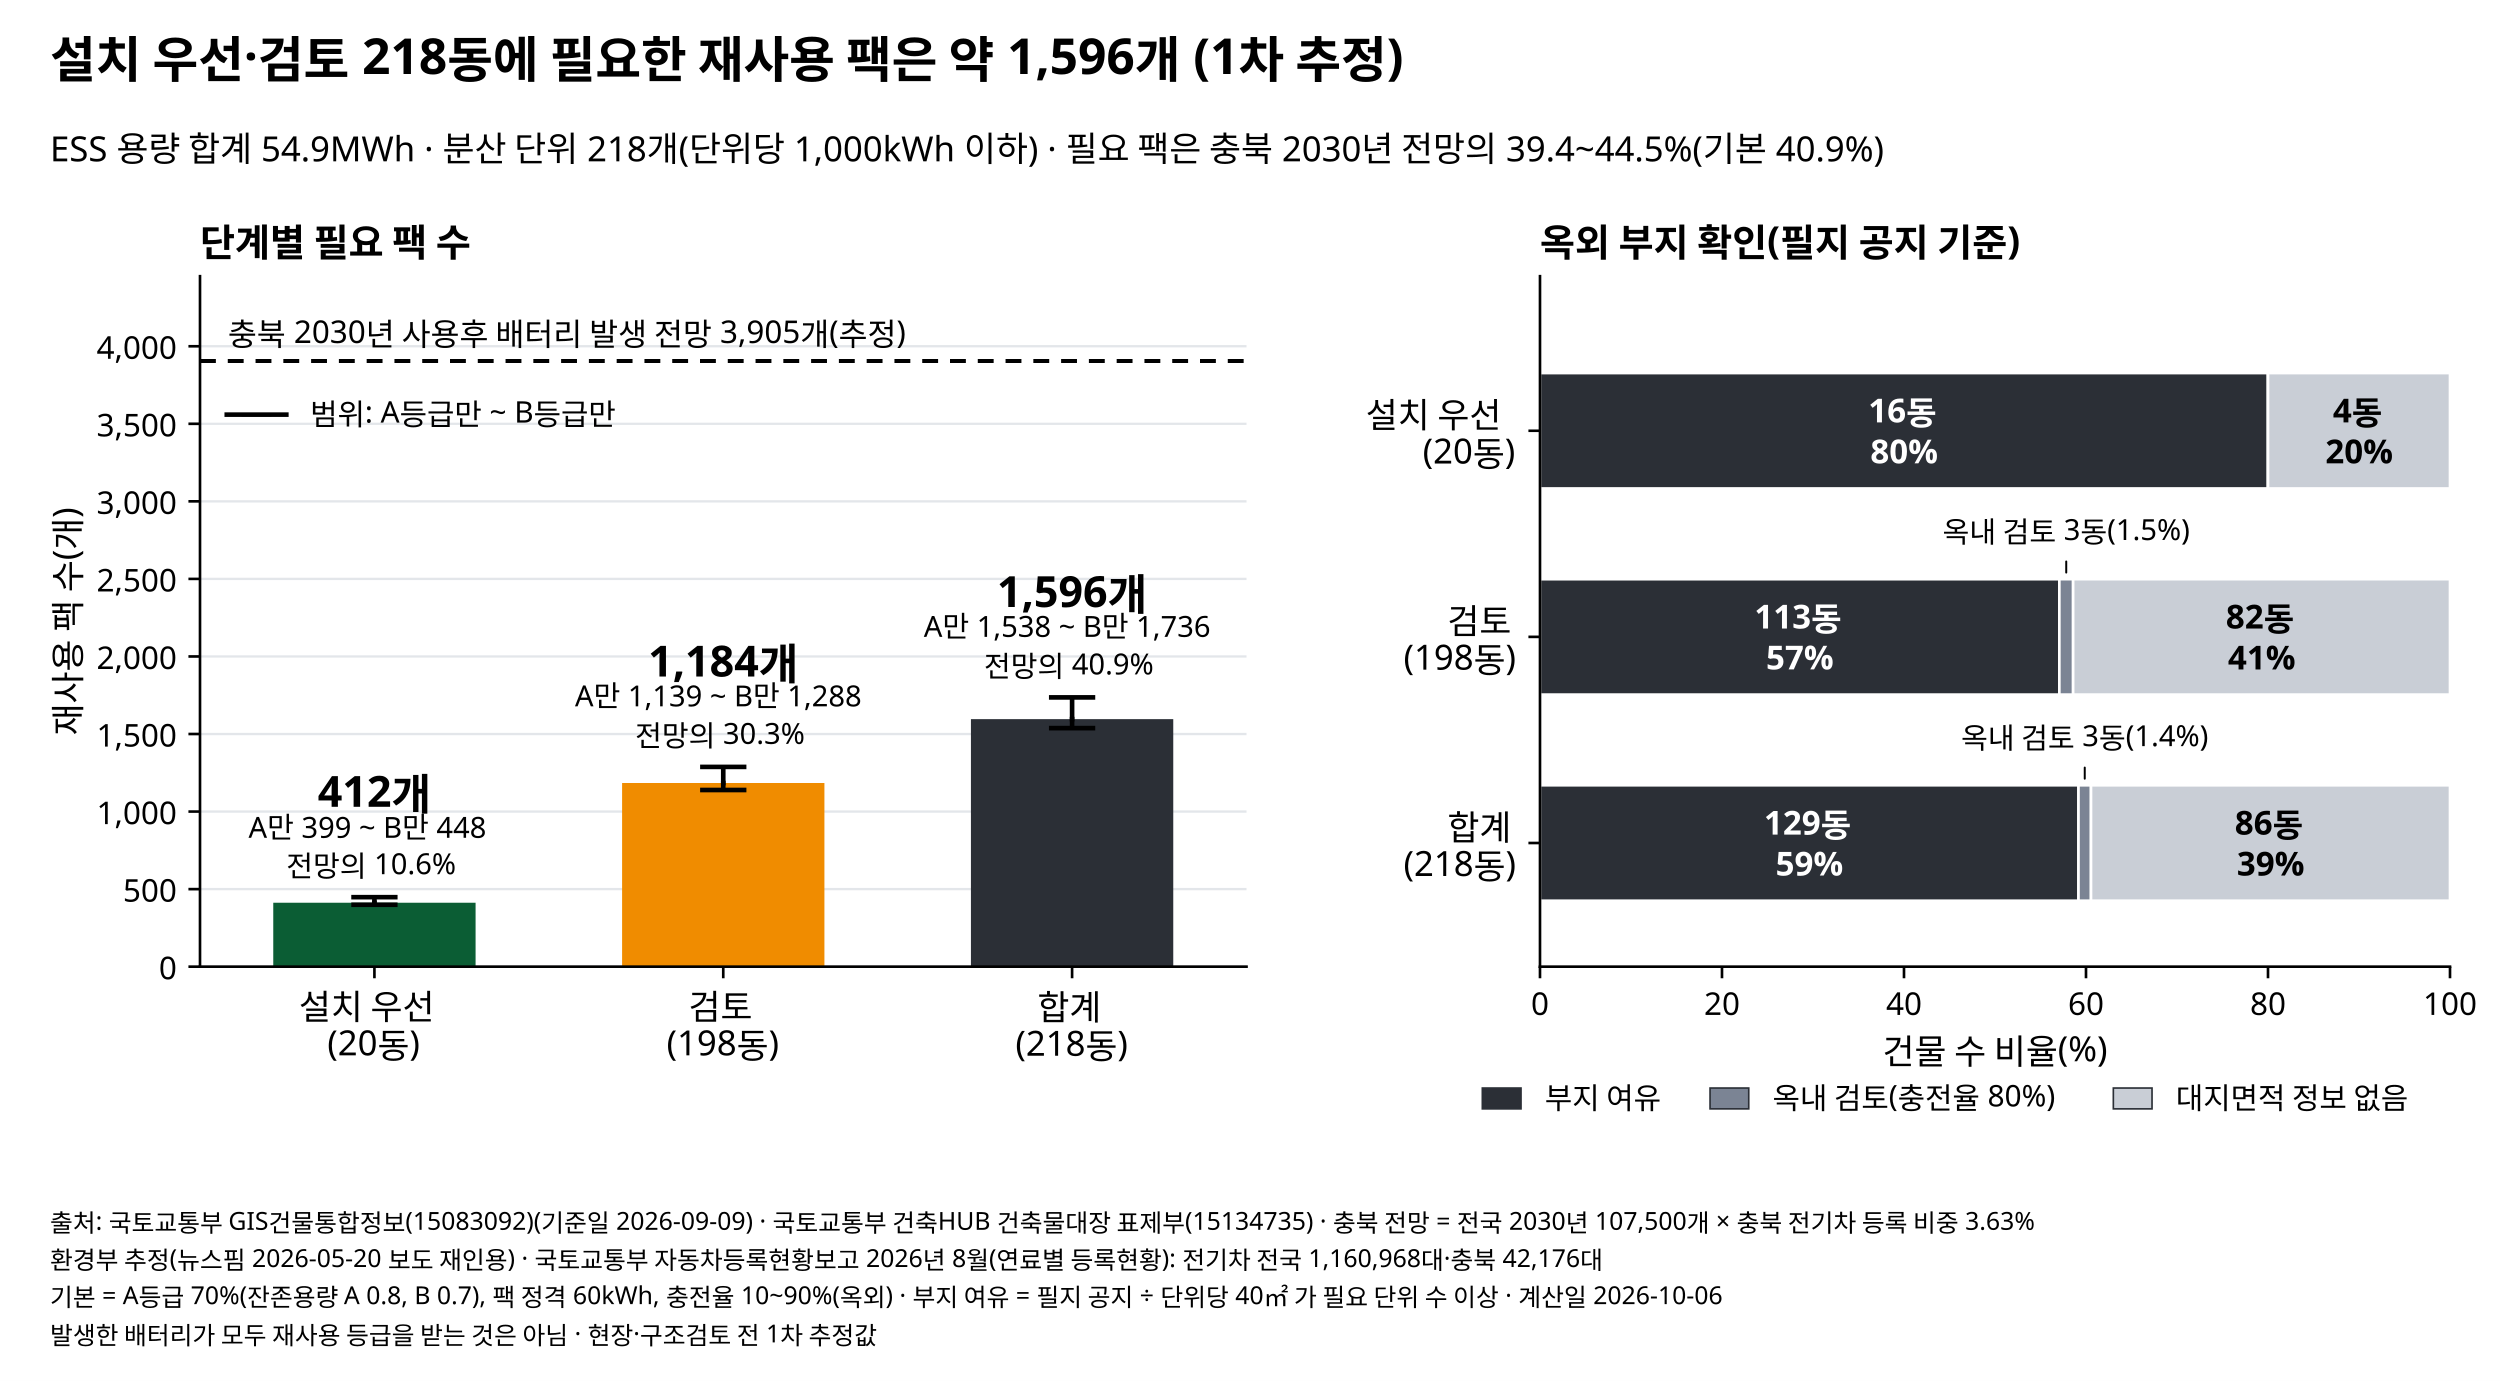
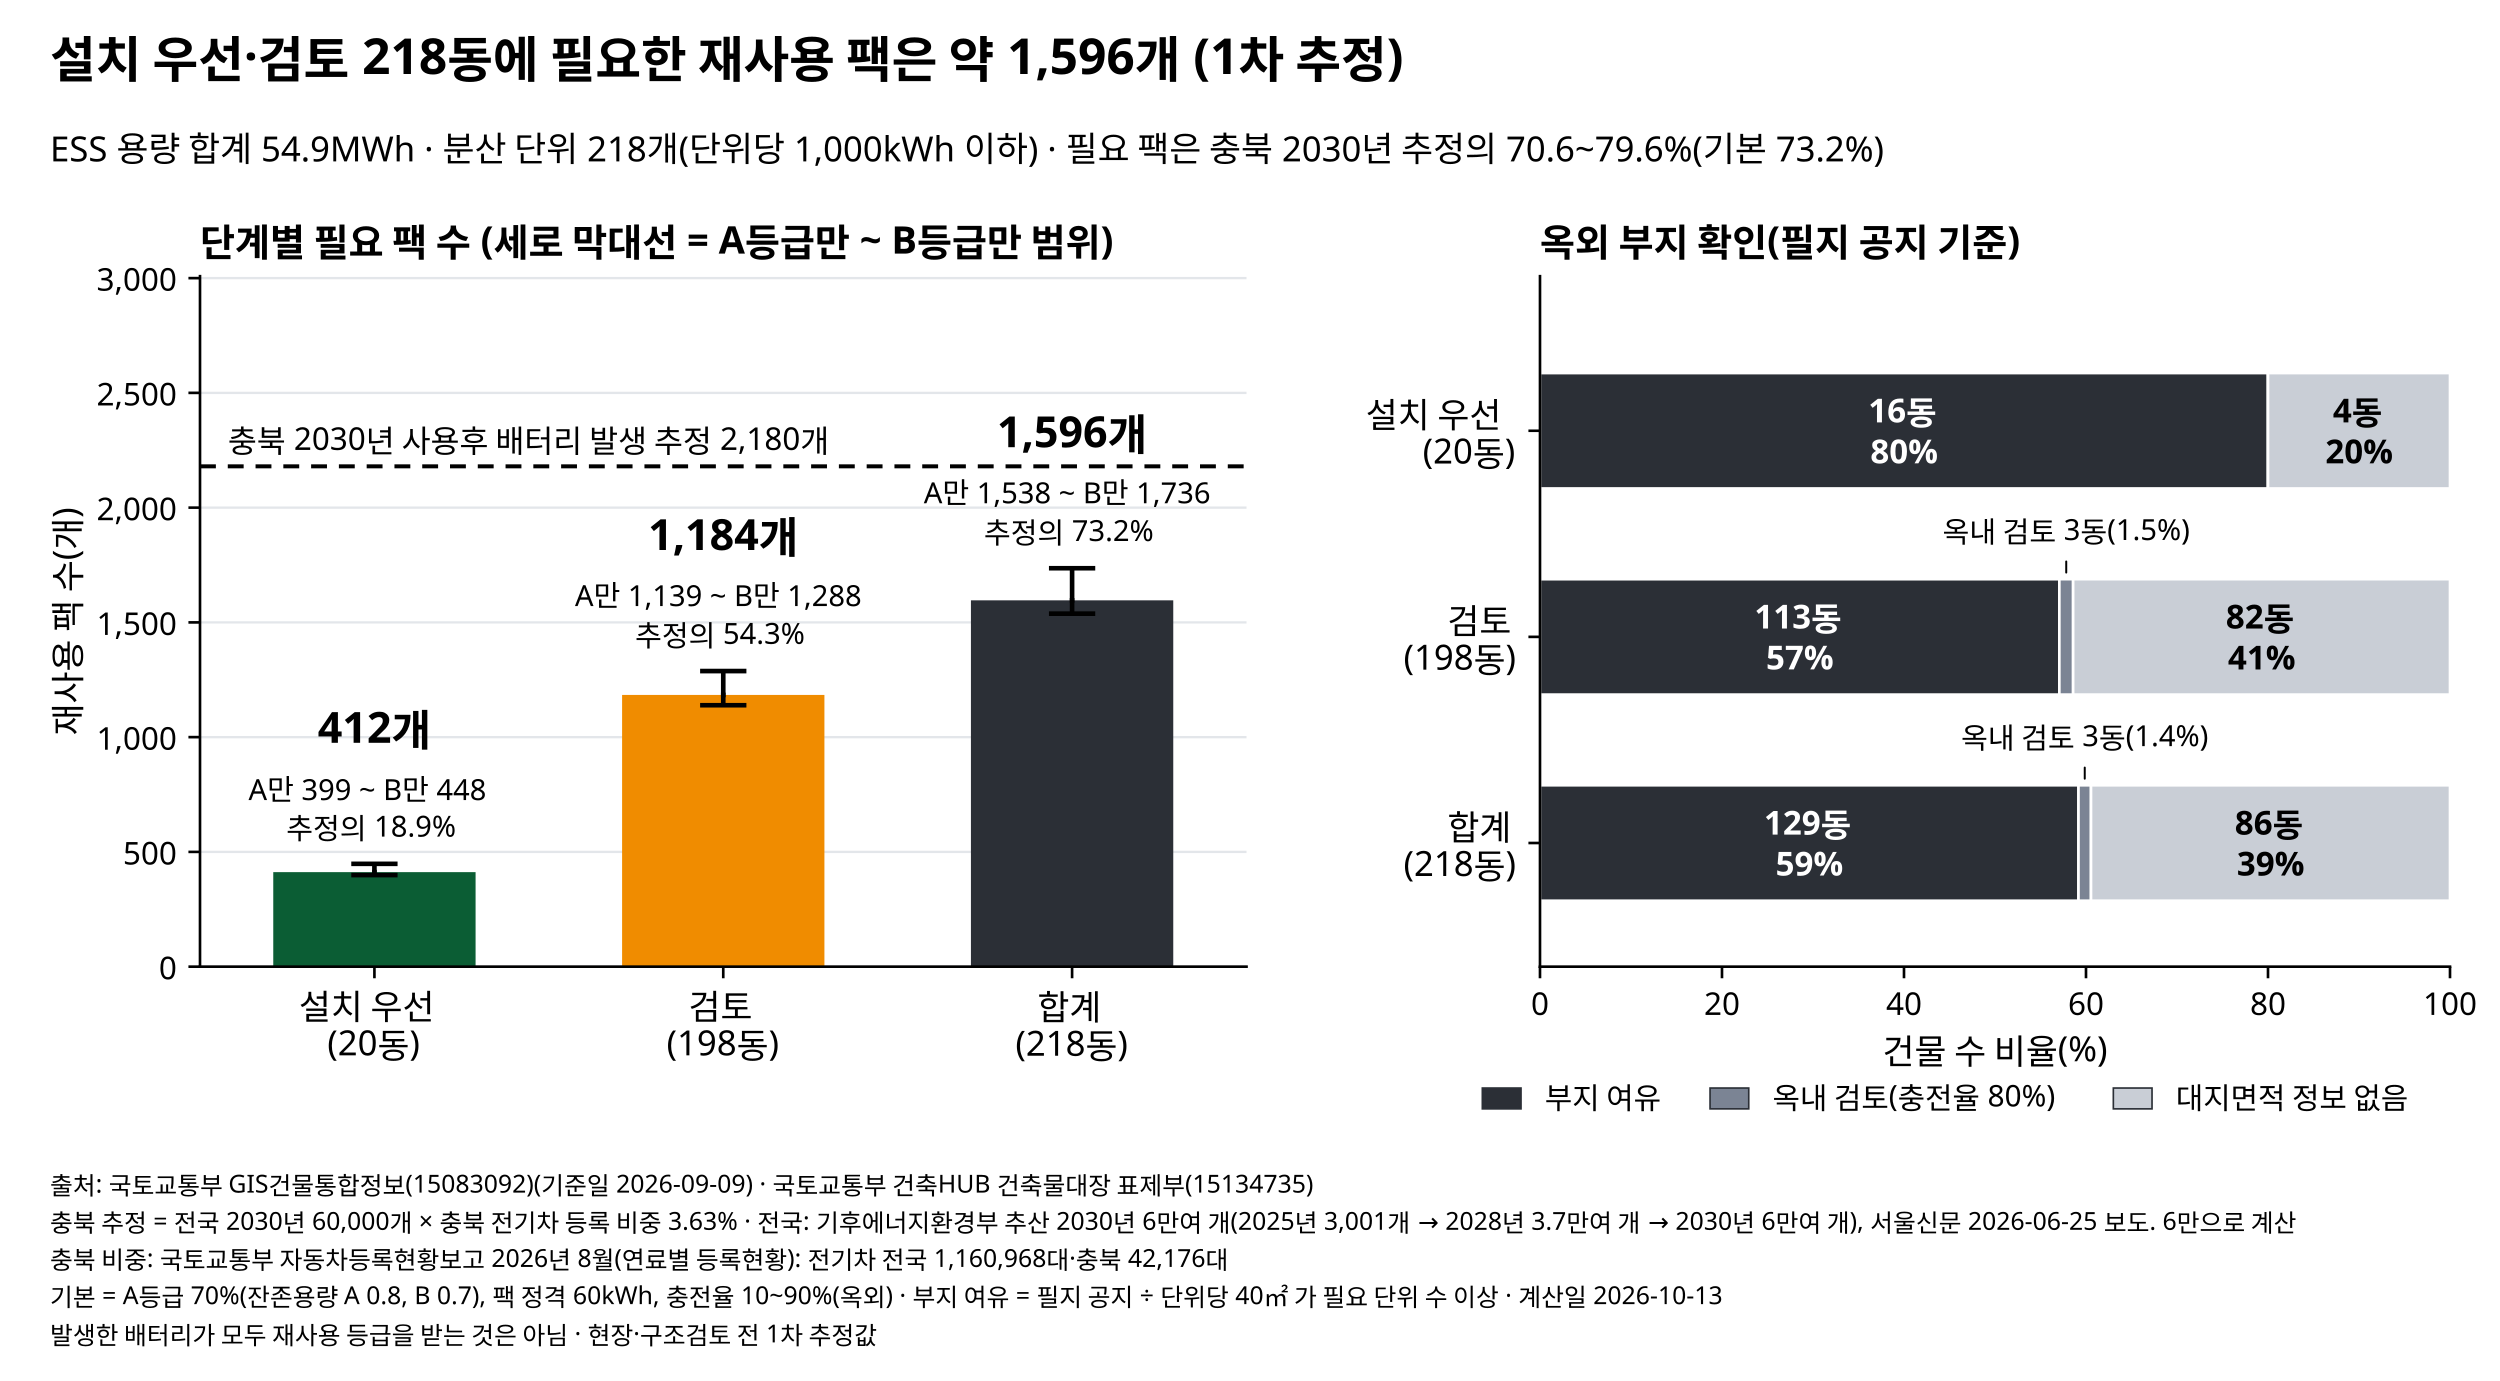
<svg xmlns="http://www.w3.org/2000/svg" xmlns:xlink="http://www.w3.org/1999/xlink" width="756pt" height="417.6pt" viewBox="0 0 756 417.6" version="1.1">
  <defs>
    <style type="text/css">*{stroke-linejoin: round; stroke-linecap: butt}</style>
  </defs>
  <g id="figure_1">
    <g id="patch_1">
      <path d="M 0 417.6  L 756 417.6  L 756 0  L 0 0  z " style="fill: #ffffff" />
    </g>
    <g id="axes_1">
      <g id="patch_2">
        <path d="M 60.48 292.32  L 376.945 292.32  L 376.945 83.52  L 60.48 83.52  z " style="fill: #ffffff" />
      </g>
      <g id="matplotlib.axis_1">
        <g id="xtick_1">
          <g id="line2d_1">
            <defs>
-               <path id="m85910263b0" d="M 0 0  L 0 3.5  " style="stroke: #000000; stroke-width: 0.8" />
+               <path id="m6f0bace035" d="M 0 0  L 0 3.5  " style="stroke: #000000; stroke-width: 0.8" />
            </defs>
            <g>
-               <use xlink:href="#m85910263b0" x="113.224" y="292.32" style="stroke: #000000; stroke-width: 0.8" />
+               <use xlink:href="#m6f0bace035" x="113.224" y="292.32" style="stroke: #000000; stroke-width: 0.8" />
            </g>
          </g>
          <g id="text_1">
            <text style="font-size: 10.5px; font-family: 'Malgun Gothic'" transform="translate(90.37848 308.2877)">설치 우선</text>
            <text style="font-size: 10.5px; font-family: 'Malgun Gothic'" transform="translate(98.99176 319.126)">(20동)</text>
          </g>
        </g>
        <g id="xtick_2">
          <g id="line2d_2">
            <g>
-               <use xlink:href="#m85910263b0" x="218.713" y="292.32" style="stroke: #000000; stroke-width: 0.8" />
+               <use xlink:href="#m6f0bace035" x="218.713" y="292.32" style="stroke: #000000; stroke-width: 0.8" />
            </g>
          </g>
          <g id="text_2">
            <text style="font-size: 10.5px; font-family: 'Malgun Gothic'" transform="translate(208.2126 308.2877)">검토</text>
            <text style="font-size: 10.5px; font-family: 'Malgun Gothic'" transform="translate(201.5885 319.126)">(198동)</text>
          </g>
        </g>
        <g id="xtick_3">
          <g id="line2d_3">
            <g>
-               <use xlink:href="#m85910263b0" x="324.201" y="292.32" style="stroke: #000000; stroke-width: 0.8" />
+               <use xlink:href="#m6f0bace035" x="324.201" y="292.32" style="stroke: #000000; stroke-width: 0.8" />
            </g>
          </g>
          <g id="text_3">
            <text style="font-size: 10.5px; font-family: 'Malgun Gothic'" transform="translate(313.7009 308.4255)">합계</text>
            <text style="font-size: 10.5px; font-family: 'Malgun Gothic'" transform="translate(307.0769 319.2638)">(218동)</text>
          </g>
        </g>
      </g>
      <g id="matplotlib.axis_2">
        <g id="ytick_1">
          <g id="line2d_4">
-             <path d="M 60.48 292.32  L 376.945 292.32  " clip-path="url(#p44868f3480)" style="fill: none; stroke: #e3e6ea; stroke-width: 0.7; stroke-linecap: square" />
+             <path d="M 60.48 292.32  L 376.945 292.32  " clip-path="url(#pf9793c9de0)" style="fill: none; stroke: #e3e6ea; stroke-width: 0.7; stroke-linecap: square" />
          </g>
          <g id="line2d_5">
            <defs>
-               <path id="m1b539ef316" d="M 0 0  L -3.5 0  " style="stroke: #000000; stroke-width: 0.8" />
+               <path id="m8418d9b798" d="M 0 0  L -3.5 0  " style="stroke: #000000; stroke-width: 0.8" />
            </defs>
            <g>
-               <use xlink:href="#m1b539ef316" x="60.48" y="292.32" style="stroke: #000000; stroke-width: 0.8" />
+               <use xlink:href="#m8418d9b798" x="60.48" y="292.32" style="stroke: #000000; stroke-width: 0.8" />
            </g>
          </g>
          <g id="text_4">
            <text style="font-size: 9.5px; font-family: 'Malgun Gothic'; text-anchor: end" x="53.48" y="296.119" transform="rotate(-0 53.48 296.1191)">0</text>
          </g>
        </g>
        <g id="ytick_2">
          <g id="line2d_6">
-             <path d="M 60.48 268.868  L 376.945 268.868  " clip-path="url(#p44868f3480)" style="fill: none; stroke: #e3e6ea; stroke-width: 0.7; stroke-linecap: square" />
+             <path d="M 60.48 257.617  L 376.945 257.617  " clip-path="url(#pf9793c9de0)" style="fill: none; stroke: #e3e6ea; stroke-width: 0.7; stroke-linecap: square" />
          </g>
          <g id="line2d_7">
            <g>
-               <use xlink:href="#m1b539ef316" x="60.48" y="268.868" style="stroke: #000000; stroke-width: 0.8" />
+               <use xlink:href="#m8418d9b798" x="60.48" y="257.617" style="stroke: #000000; stroke-width: 0.8" />
            </g>
          </g>
          <g id="text_5">
-             <text style="font-size: 9.5px; font-family: 'Malgun Gothic'; text-anchor: end" x="53.48" y="272.667" transform="rotate(-0 53.48 272.6674)">500</text>
+             <text style="font-size: 9.5px; font-family: 'Malgun Gothic'; text-anchor: end" x="53.48" y="261.416" transform="rotate(-0 53.48 261.4162)">500</text>
          </g>
        </g>
        <g id="ytick_3">
          <g id="line2d_8">
-             <path d="M 60.48 245.417  L 376.945 245.417  " clip-path="url(#p44868f3480)" style="fill: none; stroke: #e3e6ea; stroke-width: 0.7; stroke-linecap: square" />
+             <path d="M 60.48 222.914  L 376.945 222.914  " clip-path="url(#pf9793c9de0)" style="fill: none; stroke: #e3e6ea; stroke-width: 0.7; stroke-linecap: square" />
          </g>
          <g id="line2d_9">
            <g>
-               <use xlink:href="#m1b539ef316" x="60.48" y="245.417" style="stroke: #000000; stroke-width: 0.8" />
+               <use xlink:href="#m8418d9b798" x="60.48" y="222.914" style="stroke: #000000; stroke-width: 0.8" />
            </g>
          </g>
          <g id="text_6">
-             <text style="font-size: 9.5px; font-family: 'Malgun Gothic'; text-anchor: end" x="53.48" y="249.216" transform="rotate(-0 53.48 249.2156)">1,000</text>
+             <text style="font-size: 9.5px; font-family: 'Malgun Gothic'; text-anchor: end" x="53.48" y="226.713" transform="rotate(-0 53.48 226.7134)">1,000</text>
          </g>
        </g>
        <g id="ytick_4">
          <g id="line2d_10">
-             <path d="M 60.48 221.965  L 376.945 221.965  " clip-path="url(#p44868f3480)" style="fill: none; stroke: #e3e6ea; stroke-width: 0.7; stroke-linecap: square" />
+             <path d="M 60.48 188.212  L 376.945 188.212  " clip-path="url(#pf9793c9de0)" style="fill: none; stroke: #e3e6ea; stroke-width: 0.7; stroke-linecap: square" />
          </g>
          <g id="line2d_11">
            <g>
-               <use xlink:href="#m1b539ef316" x="60.48" y="221.965" style="stroke: #000000; stroke-width: 0.8" />
+               <use xlink:href="#m8418d9b798" x="60.48" y="188.212" style="stroke: #000000; stroke-width: 0.8" />
            </g>
          </g>
          <g id="text_7">
-             <text style="font-size: 9.5px; font-family: 'Malgun Gothic'; text-anchor: end" x="53.48" y="225.764" transform="rotate(-0 53.48 225.7639)">1,500</text>
+             <text style="font-size: 9.5px; font-family: 'Malgun Gothic'; text-anchor: end" x="53.48" y="192.011" transform="rotate(-0 53.48 192.0106)">1,500</text>
          </g>
        </g>
        <g id="ytick_5">
          <g id="line2d_12">
-             <path d="M 60.48 198.513  L 376.945 198.513  " clip-path="url(#p44868f3480)" style="fill: none; stroke: #e3e6ea; stroke-width: 0.7; stroke-linecap: square" />
+             <path d="M 60.48 153.509  L 376.945 153.509  " clip-path="url(#pf9793c9de0)" style="fill: none; stroke: #e3e6ea; stroke-width: 0.7; stroke-linecap: square" />
          </g>
          <g id="line2d_13">
            <g>
-               <use xlink:href="#m1b539ef316" x="60.48" y="198.513" style="stroke: #000000; stroke-width: 0.8" />
+               <use xlink:href="#m8418d9b798" x="60.48" y="153.509" style="stroke: #000000; stroke-width: 0.8" />
            </g>
          </g>
          <g id="text_8">
-             <text style="font-size: 9.5px; font-family: 'Malgun Gothic'; text-anchor: end" x="53.48" y="202.312" transform="rotate(-0 53.48 202.3122)">2,000</text>
+             <text style="font-size: 9.5px; font-family: 'Malgun Gothic'; text-anchor: end" x="53.48" y="157.308" transform="rotate(-0 53.48 157.3077)">2,000</text>
          </g>
        </g>
        <g id="ytick_6">
          <g id="line2d_14">
-             <path d="M 60.48 175.061  L 376.945 175.061  " clip-path="url(#p44868f3480)" style="fill: none; stroke: #e3e6ea; stroke-width: 0.7; stroke-linecap: square" />
+             <path d="M 60.48 118.806  L 376.945 118.806  " clip-path="url(#pf9793c9de0)" style="fill: none; stroke: #e3e6ea; stroke-width: 0.7; stroke-linecap: square" />
          </g>
          <g id="line2d_15">
            <g>
-               <use xlink:href="#m1b539ef316" x="60.48" y="175.061" style="stroke: #000000; stroke-width: 0.8" />
+               <use xlink:href="#m8418d9b798" x="60.48" y="118.806" style="stroke: #000000; stroke-width: 0.8" />
            </g>
          </g>
          <g id="text_9">
-             <text style="font-size: 9.5px; font-family: 'Malgun Gothic'; text-anchor: end" x="53.48" y="178.86" transform="rotate(-0 53.48 178.8605)">2,500</text>
+             <text style="font-size: 9.5px; font-family: 'Malgun Gothic'; text-anchor: end" x="53.48" y="122.605" transform="rotate(-0 53.48 122.6049)">2,500</text>
          </g>
        </g>
        <g id="ytick_7">
          <g id="line2d_16">
-             <path d="M 60.48 151.61  L 376.945 151.61  " clip-path="url(#p44868f3480)" style="fill: none; stroke: #e3e6ea; stroke-width: 0.7; stroke-linecap: square" />
+             <path d="M 60.48 84.103  L 376.945 84.103  " clip-path="url(#pf9793c9de0)" style="fill: none; stroke: #e3e6ea; stroke-width: 0.7; stroke-linecap: square" />
          </g>
          <g id="line2d_17">
            <g>
-               <use xlink:href="#m1b539ef316" x="60.48" y="151.61" style="stroke: #000000; stroke-width: 0.8" />
+               <use xlink:href="#m8418d9b798" x="60.48" y="84.103" style="stroke: #000000; stroke-width: 0.8" />
            </g>
          </g>
          <g id="text_10">
-             <text style="font-size: 9.5px; font-family: 'Malgun Gothic'; text-anchor: end" x="53.48" y="155.409" transform="rotate(-0 53.48 155.4088)">3,000</text>
-           </g>
-         </g>
-         <g id="ytick_8">
-           <g id="line2d_18">
-             <path d="M 60.48 128.158  L 376.945 128.158  " clip-path="url(#p44868f3480)" style="fill: none; stroke: #e3e6ea; stroke-width: 0.7; stroke-linecap: square" />
-           </g>
-           <g id="line2d_19">
-             <g>
-               <use xlink:href="#m1b539ef316" x="60.48" y="128.158" style="stroke: #000000; stroke-width: 0.8" />
-             </g>
-           </g>
-           <g id="text_11">
-             <text style="font-size: 9.5px; font-family: 'Malgun Gothic'; text-anchor: end" x="53.48" y="131.957" transform="rotate(-0 53.48 131.9571)">3,500</text>
-           </g>
-         </g>
-         <g id="ytick_9">
-           <g id="line2d_20">
-             <path d="M 60.48 104.706  L 376.945 104.706  " clip-path="url(#p44868f3480)" style="fill: none; stroke: #e3e6ea; stroke-width: 0.7; stroke-linecap: square" />
-           </g>
-           <g id="line2d_21">
-             <g>
-               <use xlink:href="#m1b539ef316" x="60.48" y="104.706" style="stroke: #000000; stroke-width: 0.8" />
-             </g>
-           </g>
-           <g id="text_12">
-             <text style="font-size: 9.5px; font-family: 'Malgun Gothic'; text-anchor: end" x="53.48" y="108.505" transform="rotate(-0 53.48 108.5054)">4,000</text>
-           </g>
-         </g>
-         <g id="text_13">
+             <text style="font-size: 9.5px; font-family: 'Malgun Gothic'; text-anchor: end" x="53.48" y="87.902" transform="rotate(-0 53.48 87.90208)">3,000</text>
+           </g>
+         </g>
+         <g id="text_11">
          <text style="font-size: 10.5px; font-family: 'Malgun Gothic'; text-anchor: middle" x="24.37" y="187.92" transform="rotate(-90 24.37014 187.92)">재사용 팩 수(개)</text>
        </g>
      </g>
      <g id="patch_3">
-         <path d="M 82.633 292.32  L 143.816 292.32  L 143.816 272.996  L 82.633 272.996  z " clip-path="url(#p44868f3480)" style="fill: #0b5d34" />
+         <path d="M 82.633 292.32  L 143.816 292.32  L 143.816 263.725  L 82.633 263.725  z " clip-path="url(#pf9793c9de0)" style="fill: #0b5d34" />
      </g>
      <g id="patch_4">
-         <path d="M 188.121 292.32  L 249.304 292.32  L 249.304 236.786  L 188.121 236.786  z " clip-path="url(#p44868f3480)" style="fill: #f08c00" />
+         <path d="M 188.121 292.32  L 249.304 292.32  L 249.304 210.144  L 188.121 210.144  z " clip-path="url(#pf9793c9de0)" style="fill: #f08c00" />
      </g>
      <g id="patch_5">
-         <path d="M 293.609 292.32  L 354.793 292.32  L 354.793 217.462  L 293.609 217.462  z " clip-path="url(#p44868f3480)" style="fill: #2b2f36" />
+         <path d="M 293.609 292.32  L 354.793 292.32  L 354.793 181.549  L 293.609 181.549  z " clip-path="url(#pf9793c9de0)" style="fill: #2b2f36" />
      </g>
      <g id="LineCollection_1">
-         <path d="M 113.224 273.606  L 113.224 271.307  " clip-path="url(#p44868f3480)" style="fill: none; stroke: #000000; stroke-width: 1.4" />
+         <path d="M 113.224 264.627  L 113.224 261.226  " clip-path="url(#pf9793c9de0)" style="fill: none; stroke: #000000; stroke-width: 1.4" />
+       </g>
+       <g id="line2d_18">
+         <defs>
+           <path id="md115d8585a" d="M 7 0  L -7 -0  " style="stroke: #000000; stroke-width: 1.4" />
+         </defs>
+         <g clip-path="url(#pf9793c9de0)">
+           <use xlink:href="#md115d8585a" x="113.224" y="264.627" style="stroke: #000000; stroke-width: 1.4" />
+         </g>
+       </g>
+       <g id="line2d_19">
+         <g clip-path="url(#pf9793c9de0)">
+           <use xlink:href="#md115d8585a" x="113.224" y="261.226" style="stroke: #000000; stroke-width: 1.4" />
+         </g>
+       </g>
+       <g id="LineCollection_2">
+         <path d="M 218.713 213.267  L 218.713 202.926  " clip-path="url(#pf9793c9de0)" style="fill: none; stroke: #000000; stroke-width: 1.4" />
+       </g>
+       <g id="line2d_20">
+         <g clip-path="url(#pf9793c9de0)">
+           <use xlink:href="#md115d8585a" x="218.713" y="213.267" style="stroke: #000000; stroke-width: 1.4" />
+         </g>
+       </g>
+       <g id="line2d_21">
+         <g clip-path="url(#pf9793c9de0)">
+           <use xlink:href="#md115d8585a" x="218.713" y="202.926" style="stroke: #000000; stroke-width: 1.4" />
+         </g>
+       </g>
+       <g id="LineCollection_3">
+         <path d="M 324.201 185.574  L 324.201 171.832  " clip-path="url(#pf9793c9de0)" style="fill: none; stroke: #000000; stroke-width: 1.4" />
      </g>
      <g id="line2d_22">
-         <defs>
-           <path id="m2b023a9daa" d="M 7 0  L -7 -0  " style="stroke: #000000; stroke-width: 1.4" />
-         </defs>
-         <g clip-path="url(#p44868f3480)">
-           <use xlink:href="#m2b023a9daa" x="113.224" y="273.606" style="stroke: #000000; stroke-width: 1.4" />
+         <g clip-path="url(#pf9793c9de0)">
+           <use xlink:href="#md115d8585a" x="324.201" y="185.574" style="stroke: #000000; stroke-width: 1.4" />
        </g>
      </g>
      <g id="line2d_23">
-         <g clip-path="url(#p44868f3480)">
-           <use xlink:href="#m2b023a9daa" x="113.224" y="271.307" style="stroke: #000000; stroke-width: 1.4" />
-         </g>
-       </g>
-       <g id="LineCollection_2">
-         <path d="M 218.713 238.897  L 218.713 231.908  " clip-path="url(#p44868f3480)" style="fill: none; stroke: #000000; stroke-width: 1.4" />
+         <g clip-path="url(#pf9793c9de0)">
+           <use xlink:href="#md115d8585a" x="324.201" y="171.832" style="stroke: #000000; stroke-width: 1.4" />
+         </g>
      </g>
      <g id="line2d_24">
-         <g clip-path="url(#p44868f3480)">
-           <use xlink:href="#m2b023a9daa" x="218.713" y="238.897" style="stroke: #000000; stroke-width: 1.4" />
-         </g>
+         <path d="M 60.48 141.016  L 376.945 141.016  " clip-path="url(#pf9793c9de0)" style="fill: none; stroke-dasharray: 4.8,3.6; stroke-dashoffset: 0; stroke: #000000; stroke-width: 1.2" />
      </g>
      <g id="line2d_25">
-         <g clip-path="url(#p44868f3480)">
-           <use xlink:href="#m2b023a9daa" x="218.713" y="231.908" style="stroke: #000000; stroke-width: 1.4" />
-         </g>
-       </g>
-       <g id="LineCollection_3">
-         <path d="M 324.201 220.183  L 324.201 210.896  " clip-path="url(#p44868f3480)" style="fill: none; stroke: #000000; stroke-width: 1.4" />
+         <path d="M 113.224 263.725  " clip-path="url(#pf9793c9de0)" style="fill: none; stroke: #000000; stroke-width: 1.4; stroke-linecap: square" />
      </g>
      <g id="line2d_26">
-         <g clip-path="url(#p44868f3480)">
-           <use xlink:href="#m2b023a9daa" x="324.201" y="220.183" style="stroke: #000000; stroke-width: 1.4" />
-         </g>
+         <path d="M 218.713 210.144  " clip-path="url(#pf9793c9de0)" style="fill: none; stroke: #000000; stroke-width: 1.4; stroke-linecap: square" />
      </g>
      <g id="line2d_27">
-         <g clip-path="url(#p44868f3480)">
-           <use xlink:href="#m2b023a9daa" x="324.201" y="210.896" style="stroke: #000000; stroke-width: 1.4" />
-         </g>
-       </g>
-       <g id="line2d_28">
-         <path d="M 60.48 109.162  L 376.945 109.162  " clip-path="url(#p44868f3480)" style="fill: none; stroke-dasharray: 4.8,3.6; stroke-dashoffset: 0; stroke: #000000; stroke-width: 1.2" />
-       </g>
-       <g id="line2d_29">
-         <path d="M 113.224 272.996  " clip-path="url(#p44868f3480)" style="fill: none; stroke: #000000; stroke-width: 1.4; stroke-linecap: square" />
-       </g>
-       <g id="line2d_30">
-         <path d="M 218.713 236.786  " clip-path="url(#p44868f3480)" style="fill: none; stroke: #000000; stroke-width: 1.4; stroke-linecap: square" />
-       </g>
-       <g id="line2d_31">
-         <path d="M 324.201 217.462  " clip-path="url(#p44868f3480)" style="fill: none; stroke: #000000; stroke-width: 1.4; stroke-linecap: square" />
+         <path d="M 324.201 181.549  " clip-path="url(#pf9793c9de0)" style="fill: none; stroke: #000000; stroke-width: 1.4; stroke-linecap: square" />
      </g>
      <g id="patch_6">
        <path d="M 60.48 292.32  L 60.48 83.52  " style="fill: none; stroke: #000000; stroke-width: 0.8; stroke-linejoin: miter; stroke-linecap: square" />
      </g>
      <g id="patch_7">
        <path d="M 60.48 292.32  L 376.945 292.32  " style="fill: none; stroke: #000000; stroke-width: 0.8; stroke-linejoin: miter; stroke-linecap: square" />
      </g>
+       <g id="text_12">
+         <text style="font-weight: 700; font-size: 13px; font-family: 'Malgun Gothic'; text-anchor: middle" x="113.224" y="224.624" transform="rotate(-0 113.2242 224.6237)">412개</text>
+       </g>
+       <g id="text_13">
+         <text style="font-size: 8.8px; font-family: 'Malgun Gothic'" transform="translate(75.14975 241.9366)">A만 399 ~ B만 448</text>
+         <text style="font-size: 8.8px; font-family: 'Malgun Gothic'" transform="translate(86.56431 253.7238)">추정의 18.9%</text>
+       </g>
      <g id="text_14">
-         <text style="font-weight: 700; font-size: 13px; font-family: 'Malgun Gothic'; text-anchor: middle" x="113.224" y="243.978" transform="rotate(-0 113.2242 243.9784)">412개</text>
+         <text style="font-weight: 700; font-size: 13px; font-family: 'Malgun Gothic'; text-anchor: middle" x="218.713" y="166.323" transform="rotate(-0 218.7126 166.323)">1,184개</text>
      </g>
      <g id="text_15">
-         <text style="font-size: 8.8px; font-family: 'Malgun Gothic'" transform="translate(75.14975 253.3544)">A만 399 ~ B만 448</text>
-         <text style="font-size: 8.8px; font-family: 'Malgun Gothic'" transform="translate(86.56431 265.0749)">전망의 10.6%</text>
+         <text style="font-size: 8.8px; font-family: 'Malgun Gothic'" transform="translate(173.8662 183.279)">A만 1,139 ~ B만 1,288</text>
+         <text style="font-size: 8.8px; font-family: 'Malgun Gothic'" transform="translate(192.0527 195.423)">추정의 54.3%</text>
      </g>
      <g id="text_16">
-         <text style="font-weight: 700; font-size: 13px; font-family: 'Malgun Gothic'; text-anchor: middle" x="218.713" y="204.58" transform="rotate(-0 218.7126 204.5795)">1,184개</text>
+         <text style="font-weight: 700; font-size: 13px; font-family: 'Malgun Gothic'; text-anchor: middle" x="324.201" y="135.229" transform="rotate(-0 324.2009 135.2292)">1,596개</text>
      </g>
      <g id="text_17">
-         <text style="font-size: 8.8px; font-family: 'Malgun Gothic'" transform="translate(173.8662 213.5987)">A만 1,139 ~ B만 1,288</text>
-         <text style="font-size: 8.8px; font-family: 'Malgun Gothic'" transform="translate(192.0527 225.676)">전망의 30.3%</text>
+         <text style="font-size: 8.8px; font-family: 'Malgun Gothic'" transform="translate(279.3546 152.1853)">A만 1,538 ~ B만 1,736</text>
+         <text style="font-size: 8.8px; font-family: 'Malgun Gothic'" transform="translate(297.5411 164.3293)">추정의 73.2%</text>
      </g>
      <g id="text_18">
-         <text style="font-weight: 700; font-size: 13px; font-family: 'Malgun Gothic'; text-anchor: middle" x="324.201" y="183.567" transform="rotate(-0 324.2009 183.5668)">1,596개</text>
+         <text style="font-size: 9.5px; font-family: 'Malgun Gothic'; text-anchor: start" x="68.919" y="136.844" transform="rotate(-0 68.91907 136.8442)">충북 2030년 사용후 배터리 발생 추정 2,180개</text>
      </g>
      <g id="text_19">
-         <text style="font-size: 8.8px; font-family: 'Malgun Gothic'" transform="translate(279.3546 192.586)">A만 1,538 ~ B만 1,736</text>
-         <text style="font-size: 8.8px; font-family: 'Malgun Gothic'" transform="translate(297.5411 204.6633)">전망의 40.9%</text>
-       </g>
-       <g id="text_20">
-         <text style="font-size: 9.5px; font-family: 'Malgun Gothic'; text-anchor: start" x="68.919" y="104.513" transform="rotate(-0 68.91907 104.5129)">충북 2030년 사용후 배터리 발생 전망 3,905개(추정)</text>
-       </g>
-       <g id="text_21">
-         <text style="font-weight: 700; font-size: 11.5px; font-family: 'Malgun Gothic'; text-anchor: start" x="60.48" y="77.52" transform="rotate(-0 60.48 77.52)">단계별 필요 팩 수</text>
-       </g>
-       <g id="legend_1">
-         <g id="line2d_32">
-           <path d="M 68.58 125.389  L 77.58 125.389  L 86.58 125.389  " style="fill: none; stroke: #000000; stroke-width: 1.4; stroke-linecap: square" />
-           <defs>
-             <path id="maa0e9ee828" d="M 4.5 0  L -4.5 -0  " style="stroke: #000000" />
-           </defs>
-           <g>
-             <use xlink:href="#maa0e9ee828" x="77.58" y="125.389" style="stroke: #000000" />
-           </g>
-         </g>
-         <g id="text_22">
-           <text style="font-size: 9px; font-family: 'Malgun Gothic'; text-anchor: start" x="93.78" y="128.539" transform="rotate(-0 93.78 128.5386)">범위: A등급만 ~ B등급만</text>
-         </g>
+         <text style="font-weight: 700; font-size: 11.5px; font-family: 'Malgun Gothic'; text-anchor: start" x="60.48" y="77.52" transform="rotate(-0 60.48 77.52)">단계별 필요 팩 수 (세로 막대선 = A등급만 ~ B등급만 범위)</text>
      </g>
    </g>
    <g id="axes_2">
      <g id="patch_8">
        <path d="M 465.693 292.32  L 740.88 292.32  L 740.88 83.52  L 465.693 83.52  z " style="fill: #ffffff" />
      </g>
      <g id="matplotlib.axis_3">
        <g id="xtick_4">
+           <g id="line2d_28">
+             <g>
+               <use xlink:href="#m6f0bace035" x="465.693" y="292.32" style="stroke: #000000; stroke-width: 0.8" />
+             </g>
+           </g>
+           <g id="text_20">
+             <text style="font-size: 9.5px; font-family: 'Malgun Gothic'; text-anchor: middle" x="465.693" y="306.918" transform="rotate(-0 465.6929 306.9181)">0</text>
+           </g>
+         </g>
+         <g id="xtick_5">
+           <g id="line2d_29">
+             <g>
+               <use xlink:href="#m6f0bace035" x="520.73" y="292.32" style="stroke: #000000; stroke-width: 0.8" />
+             </g>
+           </g>
+           <g id="text_21">
+             <text style="font-size: 9.5px; font-family: 'Malgun Gothic'; text-anchor: middle" x="520.73" y="306.918" transform="rotate(-0 520.7304 306.9181)">20</text>
+           </g>
+         </g>
+         <g id="xtick_6">
+           <g id="line2d_30">
+             <g>
+               <use xlink:href="#m6f0bace035" x="575.768" y="292.32" style="stroke: #000000; stroke-width: 0.8" />
+             </g>
+           </g>
+           <g id="text_22">
+             <text style="font-size: 9.5px; font-family: 'Malgun Gothic'; text-anchor: middle" x="575.768" y="306.918" transform="rotate(-0 575.7678 306.9181)">40</text>
+           </g>
+         </g>
+         <g id="xtick_7">
+           <g id="line2d_31">
+             <g>
+               <use xlink:href="#m6f0bace035" x="630.805" y="292.32" style="stroke: #000000; stroke-width: 0.8" />
+             </g>
+           </g>
+           <g id="text_23">
+             <text style="font-size: 9.5px; font-family: 'Malgun Gothic'; text-anchor: middle" x="630.805" y="306.918" transform="rotate(-0 630.8052 306.9181)">60</text>
+           </g>
+         </g>
+         <g id="xtick_8">
+           <g id="line2d_32">
+             <g>
+               <use xlink:href="#m6f0bace035" x="685.843" y="292.32" style="stroke: #000000; stroke-width: 0.8" />
+             </g>
+           </g>
+           <g id="text_24">
+             <text style="font-size: 9.5px; font-family: 'Malgun Gothic'; text-anchor: middle" x="685.843" y="306.918" transform="rotate(-0 685.8426 306.9181)">80</text>
+           </g>
+         </g>
+         <g id="xtick_9">
          <g id="line2d_33">
            <g>
-               <use xlink:href="#m85910263b0" x="465.693" y="292.32" style="stroke: #000000; stroke-width: 0.8" />
-             </g>
-           </g>
-           <g id="text_23">
-             <text style="font-size: 9.5px; font-family: 'Malgun Gothic'; text-anchor: middle" x="465.693" y="306.918" transform="rotate(-0 465.6929 306.9181)">0</text>
-           </g>
-         </g>
-         <g id="xtick_5">
+               <use xlink:href="#m6f0bace035" x="740.88" y="292.32" style="stroke: #000000; stroke-width: 0.8" />
+             </g>
+           </g>
+           <g id="text_25">
+             <text style="font-size: 9.5px; font-family: 'Malgun Gothic'; text-anchor: middle" x="740.88" y="306.918" transform="rotate(-0 740.88 306.9181)">100</text>
+           </g>
+         </g>
+         <g id="text_26">
+           <text style="font-size: 10.5px; font-family: 'Malgun Gothic'; text-anchor: middle" x="603.286" y="321.788" transform="rotate(-0 603.2865 321.7877)">건물 수 비율(%)</text>
+         </g>
+       </g>
+       <g id="matplotlib.axis_4">
+         <g id="ytick_8">
          <g id="line2d_34">
            <g>
-               <use xlink:href="#m85910263b0" x="520.73" y="292.32" style="stroke: #000000; stroke-width: 0.8" />
-             </g>
-           </g>
-           <g id="text_24">
-             <text style="font-size: 9.5px; font-family: 'Malgun Gothic'; text-anchor: middle" x="520.73" y="306.918" transform="rotate(-0 520.7304 306.9181)">20</text>
-           </g>
-         </g>
-         <g id="xtick_6">
-           <g id="line2d_35">
-             <g>
-               <use xlink:href="#m85910263b0" x="575.768" y="292.32" style="stroke: #000000; stroke-width: 0.8" />
-             </g>
-           </g>
-           <g id="text_25">
-             <text style="font-size: 9.5px; font-family: 'Malgun Gothic'; text-anchor: middle" x="575.768" y="306.918" transform="rotate(-0 575.7678 306.9181)">40</text>
-           </g>
-         </g>
-         <g id="xtick_7">
-           <g id="line2d_36">
-             <g>
-               <use xlink:href="#m85910263b0" x="630.805" y="292.32" style="stroke: #000000; stroke-width: 0.8" />
-             </g>
-           </g>
-           <g id="text_26">
-             <text style="font-size: 9.5px; font-family: 'Malgun Gothic'; text-anchor: middle" x="630.805" y="306.918" transform="rotate(-0 630.8052 306.9181)">60</text>
-           </g>
-         </g>
-         <g id="xtick_8">
-           <g id="line2d_37">
-             <g>
-               <use xlink:href="#m85910263b0" x="685.843" y="292.32" style="stroke: #000000; stroke-width: 0.8" />
+               <use xlink:href="#m8418d9b798" x="465.693" y="130.266" style="stroke: #000000; stroke-width: 0.8" />
            </g>
          </g>
          <g id="text_27">
-             <text style="font-size: 9.5px; font-family: 'Malgun Gothic'; text-anchor: middle" x="685.843" y="306.918" transform="rotate(-0 685.8426 306.9181)">80</text>
-           </g>
-         </g>
-         <g id="xtick_9">
-           <g id="line2d_38">
-             <g>
-               <use xlink:href="#m85910263b0" x="740.88" y="292.32" style="stroke: #000000; stroke-width: 0.8" />
-             </g>
-           </g>
-           <g id="text_28">
-             <text style="font-size: 9.5px; font-family: 'Malgun Gothic'; text-anchor: middle" x="740.88" y="306.918" transform="rotate(-0 740.88 306.9181)">100</text>
-           </g>
-         </g>
-         <g id="text_29">
-           <text style="font-size: 10.5px; font-family: 'Malgun Gothic'; text-anchor: middle" x="603.286" y="321.788" transform="rotate(-0 603.2865 321.7877)">건물 수 비율(%)</text>
-         </g>
-       </g>
-       <g id="matplotlib.axis_4">
-         <g id="ytick_10">
-           <g id="line2d_39">
-             <g>
-               <use xlink:href="#m1b539ef316" x="465.693" y="130.266" style="stroke: #000000; stroke-width: 0.8" />
-             </g>
-           </g>
-           <g id="text_30">
            <text style="font-size: 10.5px; font-family: 'Malgun Gothic'" transform="translate(413.0015 129.3309)">설치 우선</text>
            <text style="font-size: 10.5px; font-family: 'Malgun Gothic'" transform="translate(430.2281 140.1693)">(20동)</text>
          </g>
        </g>
-         <g id="ytick_11">
-           <g id="line2d_40">
-             <g>
-               <use xlink:href="#m1b539ef316" x="465.693" y="192.595" style="stroke: #000000; stroke-width: 0.8" />
-             </g>
-           </g>
-           <g id="text_31">
+         <g id="ytick_9">
+           <g id="line2d_35">
+             <g>
+               <use xlink:href="#m8418d9b798" x="465.693" y="192.595" style="stroke: #000000; stroke-width: 0.8" />
+             </g>
+           </g>
+           <g id="text_28">
            <text style="font-size: 10.5px; font-family: 'Malgun Gothic'" transform="translate(437.6929 191.6593)">검토</text>
            <text style="font-size: 10.5px; font-family: 'Malgun Gothic'" transform="translate(424.4449 202.4976)">(198동)</text>
          </g>
        </g>
-         <g id="ytick_12">
-           <g id="line2d_41">
-             <g>
-               <use xlink:href="#m1b539ef316" x="465.693" y="254.923" style="stroke: #000000; stroke-width: 0.8" />
-             </g>
-           </g>
-           <g id="text_32">
+         <g id="ytick_10">
+           <g id="line2d_36">
+             <g>
+               <use xlink:href="#m8418d9b798" x="465.693" y="254.923" style="stroke: #000000; stroke-width: 0.8" />
+             </g>
+           </g>
+           <g id="text_29">
            <text style="font-size: 10.5px; font-family: 'Malgun Gothic'" transform="translate(437.6929 254.0565)">합계</text>
            <text style="font-size: 10.5px; font-family: 'Malgun Gothic'" transform="translate(424.4449 264.8949)">(218동)</text>
          </g>
        </g>
      </g>
      <g id="patch_9">
-         <path d="M 465.693 147.718  L 685.843 147.718  L 685.843 112.814  L 465.693 112.814  z " clip-path="url(#p6c85455e6f)" style="fill: #2b2f36; stroke: #ffffff; stroke-width: 0.8; stroke-linejoin: miter" />
+         <path d="M 465.693 147.718  L 685.843 147.718  L 685.843 112.814  L 465.693 112.814  z " clip-path="url(#pd9e87cb942)" style="fill: #2b2f36; stroke: #ffffff; stroke-width: 0.8; stroke-linejoin: miter" />
      </g>
      <g id="patch_10">
-         <path d="M 685.843 147.718  L 685.843 147.718  L 685.843 112.814  L 685.843 112.814  z " clip-path="url(#p6c85455e6f)" style="fill: #7b8494; stroke: #ffffff; stroke-width: 0.8; stroke-linejoin: miter" />
+         <path d="M 685.843 147.718  L 685.843 147.718  L 685.843 112.814  L 685.843 112.814  z " clip-path="url(#pd9e87cb942)" style="fill: #7b8494; stroke: #ffffff; stroke-width: 0.8; stroke-linejoin: miter" />
      </g>
      <g id="patch_11">
-         <path d="M 685.843 147.718  L 740.88 147.718  L 740.88 112.814  L 685.843 112.814  z " clip-path="url(#p6c85455e6f)" style="fill: #c9ced6; stroke: #ffffff; stroke-width: 0.8; stroke-linejoin: miter" />
+         <path d="M 685.843 147.718  L 740.88 147.718  L 740.88 112.814  L 685.843 112.814  z " clip-path="url(#pd9e87cb942)" style="fill: #c9ced6; stroke: #ffffff; stroke-width: 0.8; stroke-linejoin: miter" />
      </g>
      <g id="patch_12">
-         <path d="M 465.693 210.047  L 622.744 210.047  L 622.744 175.143  L 465.693 175.143  z " clip-path="url(#p6c85455e6f)" style="fill: #2b2f36; stroke: #ffffff; stroke-width: 0.8; stroke-linejoin: miter" />
+         <path d="M 465.693 210.047  L 622.744 210.047  L 622.744 175.143  L 465.693 175.143  z " clip-path="url(#pd9e87cb942)" style="fill: #2b2f36; stroke: #ffffff; stroke-width: 0.8; stroke-linejoin: miter" />
      </g>
      <g id="patch_13">
-         <path d="M 622.744 210.047  L 626.914 210.047  L 626.914 175.143  L 622.744 175.143  z " clip-path="url(#p6c85455e6f)" style="fill: #7b8494; stroke: #ffffff; stroke-width: 0.8; stroke-linejoin: miter" />
+         <path d="M 622.744 210.047  L 626.914 210.047  L 626.914 175.143  L 622.744 175.143  z " clip-path="url(#pd9e87cb942)" style="fill: #7b8494; stroke: #ffffff; stroke-width: 0.8; stroke-linejoin: miter" />
      </g>
      <g id="patch_14">
-         <path d="M 626.914 210.047  L 740.88 210.047  L 740.88 175.143  L 626.914 175.143  z " clip-path="url(#p6c85455e6f)" style="fill: #c9ced6; stroke: #ffffff; stroke-width: 0.8; stroke-linejoin: miter" />
+         <path d="M 626.914 210.047  L 740.88 210.047  L 740.88 175.143  L 626.914 175.143  z " clip-path="url(#pd9e87cb942)" style="fill: #c9ced6; stroke: #ffffff; stroke-width: 0.8; stroke-linejoin: miter" />
      </g>
      <g id="patch_15">
-         <path d="M 465.693 272.375  L 628.533 272.375  L 628.533 237.471  L 465.693 237.471  z " clip-path="url(#p6c85455e6f)" style="fill: #2b2f36; stroke: #ffffff; stroke-width: 0.8; stroke-linejoin: miter" />
+         <path d="M 465.693 272.375  L 628.533 272.375  L 628.533 237.471  L 465.693 237.471  z " clip-path="url(#pd9e87cb942)" style="fill: #2b2f36; stroke: #ffffff; stroke-width: 0.8; stroke-linejoin: miter" />
      </g>
      <g id="patch_16">
-         <path d="M 628.533 272.375  L 632.32 272.375  L 632.32 237.471  L 628.533 237.471  z " clip-path="url(#p6c85455e6f)" style="fill: #7b8494; stroke: #ffffff; stroke-width: 0.8; stroke-linejoin: miter" />
+         <path d="M 628.533 272.375  L 632.32 272.375  L 632.32 237.471  L 628.533 237.471  z " clip-path="url(#pd9e87cb942)" style="fill: #7b8494; stroke: #ffffff; stroke-width: 0.8; stroke-linejoin: miter" />
      </g>
      <g id="patch_17">
-         <path d="M 632.32 272.375  L 740.88 272.375  L 740.88 237.471  L 632.32 237.471  z " clip-path="url(#p6c85455e6f)" style="fill: #c9ced6; stroke: #ffffff; stroke-width: 0.8; stroke-linejoin: miter" />
+         <path d="M 632.32 272.375  L 740.88 272.375  L 740.88 237.471  L 632.32 237.471  z " clip-path="url(#pd9e87cb942)" style="fill: #c9ced6; stroke: #ffffff; stroke-width: 0.8; stroke-linejoin: miter" />
      </g>
      <g id="patch_18">
        <path d="M 465.693 292.32  L 465.693 83.52  " style="fill: none; stroke: #000000; stroke-width: 0.8; stroke-linejoin: miter; stroke-linecap: square" />
      </g>
      <g id="patch_19">
        <path d="M 465.693 292.32  L 740.88 292.32  " style="fill: none; stroke: #000000; stroke-width: 0.8; stroke-linejoin: miter; stroke-linecap: square" />
      </g>
-       <g id="text_33">
+       <g id="text_30">
        <text style="font-weight: 700; font-size: 10px; font-family: 'Malgun Gothic'; fill: #ffffff" transform="translate(564.9725 127.7319)">16동</text>
        <text style="font-weight: 700; font-size: 10px; font-family: 'Malgun Gothic'; fill: #ffffff" transform="translate(565.5951 140.1053)">80%</text>
      </g>
-       <g id="text_34">
+       <g id="text_31">
        <text style="font-weight: 700; font-size: 10px; font-family: 'Malgun Gothic'" transform="translate(705.4636 127.7319)">4동</text>
        <text style="font-weight: 700; font-size: 10px; font-family: 'Malgun Gothic'" transform="translate(703.1886 140.1053)">20%</text>
      </g>
-       <g id="text_35">
+       <g id="text_32">
        <text style="font-weight: 700; font-size: 10px; font-family: 'Malgun Gothic'; fill: #ffffff" transform="translate(530.5256 190.0603)">113동</text>
        <text style="font-weight: 700; font-size: 10px; font-family: 'Malgun Gothic'; fill: #ffffff" transform="translate(534.0459 202.4243)">57%</text>
      </g>
      <g id="patch_20">
        <path d="M 624.829 169.79  Q 624.829 171.467 624.829 173.143  " style="fill: none; stroke: #000000; stroke-width: 0.6; stroke-linecap: round" />
      </g>
-       <g id="text_36">
+       <g id="text_33">
        <text style="font-size: 8.8px; font-family: 'Malgun Gothic'; text-anchor: middle" x="624.829" y="164.032" transform="rotate(-0 624.8289 164.0317)">옥내 검토 3동(1.5%)</text>
      </g>
-       <g id="text_37">
+       <g id="text_34">
        <text style="font-weight: 700; font-size: 10px; font-family: 'Malgun Gothic'" transform="translate(673.1015 190.0603)">82동</text>
        <text style="font-weight: 700; font-size: 10px; font-family: 'Malgun Gothic'" transform="translate(673.7242 202.4431)">41%</text>
      </g>
-       <g id="text_38">
+       <g id="text_35">
        <text style="font-weight: 700; font-size: 10px; font-family: 'Malgun Gothic'; fill: #ffffff" transform="translate(533.42 252.3886)">129동</text>
        <text style="font-weight: 700; font-size: 10px; font-family: 'Malgun Gothic'; fill: #ffffff" transform="translate(536.9403 264.762)">59%</text>
      </g>
      <g id="patch_21">
        <path d="M 630.426 232.118  Q 630.426 233.795 630.426 235.472  " style="fill: none; stroke: #000000; stroke-width: 0.6; stroke-linecap: round" />
      </g>
-       <g id="text_39">
+       <g id="text_36">
        <text style="font-size: 8.8px; font-family: 'Malgun Gothic'; text-anchor: middle" x="630.426" y="226.36" transform="rotate(-0 630.4265 226.3601)">옥내 검토 3동(1.4%)</text>
      </g>
-       <g id="text_40">
+       <g id="text_37">
        <text style="font-weight: 700; font-size: 10px; font-family: 'Malgun Gothic'" transform="translate(675.8047 252.3886)">86동</text>
        <text style="font-weight: 700; font-size: 10px; font-family: 'Malgun Gothic'" transform="translate(676.4273 264.762)">39%</text>
      </g>
-       <g id="text_41">
+       <g id="text_38">
        <text style="font-weight: 700; font-size: 11.5px; font-family: 'Malgun Gothic'; text-anchor: start" x="465.693" y="77.52" transform="rotate(-0 465.6929 77.52)">옥외 부지 확인(필지 공지 기준)</text>
      </g>
-       <g id="legend_2">
+       <g id="legend_1">
        <g id="patch_22">
          <path d="M 448.256 335.321  L 459.956 335.321  L 459.956 329.021  L 448.256 329.021  z " style="fill: #2b2f36; stroke: #2b2f36; stroke-width: 0.5; stroke-linejoin: miter" />
        </g>
-         <g id="text_42">
+         <g id="text_39">
          <text style="font-size: 9px; font-family: 'Malgun Gothic'; text-anchor: start" x="467.156" y="335.321" transform="rotate(-0 467.1558 335.3209)">부지 여유</text>
        </g>
        <g id="patch_23">
          <path d="M 517.12 335.321  L 528.82 335.321  L 528.82 329.021  L 517.12 329.021  z " style="fill: #7b8494; stroke: #2b2f36; stroke-width: 0.5; stroke-linejoin: miter" />
        </g>
-         <g id="text_43">
+         <g id="text_40">
          <text style="font-size: 9px; font-family: 'Malgun Gothic'; text-anchor: start" x="536.02" y="335.321" transform="rotate(-0 536.0198 335.3209)">옥내 검토(충전율 80%)</text>
        </g>
        <g id="patch_24">
          <path d="M 639.074 335.321  L 650.774 335.321  L 650.774 329.021  L 639.074 329.021  z " style="fill: #c9ced6; stroke: #2b2f36; stroke-width: 0.5; stroke-linejoin: miter" />
        </g>
-         <g id="text_44">
+         <g id="text_41">
          <text style="font-size: 9px; font-family: 'Malgun Gothic'; text-anchor: start" x="657.974" y="335.321" transform="rotate(-0 657.9741 335.3209)">대지면적 정보 없음</text>
        </g>
      </g>
    </g>
-     <g id="text_45">
+     <g id="text_42">
      <text style="font-weight: 700; font-size: 15px; font-family: 'Malgun Gothic'; text-anchor: start" x="15.12" y="23.448" transform="rotate(-0 15.12 23.44781)">설치 우선·검토 218동에 필요한 재사용 팩은 약 1,596개 (1차 추정)</text>
    </g>
-     <g id="text_46">
-       <text style="font-size: 10.5px; font-family: 'Malgun Gothic'; text-anchor: start" x="15.12" y="48.777" transform="rotate(-0 15.12 48.77747)">ESS 용량 합계 54.9MWh · 분산 단위 218개(단위당 1,000kWh 이하) · 필요 팩은 충북 2030년 전망의 39.4~44.5%(기본 40.9%)</text>
-     </g>
-     <g id="text_47">
-       <text style="font-size: 7.5px; font-family: 'Malgun Gothic'" transform="translate(15.12 372.5132)">출처: 국토교통부 GIS건물통합정보(15083092)(기준일 2026-09-09) · 국토교통부 건축HUB 건축물대장 표제부(15134735) · 충북 전망 = 전국 2030년 107,500개 × 충북 전기차 등록 비중 3.63%</text>
-       <text style="font-size: 7.5px; font-family: 'Malgun Gothic'" transform="translate(15.12 383.7709)">환경부 추정(뉴스핌 2026-05-20 보도 재인용) · 국토교통부 자동차등록현황보고 2026년 8월(연료별 등록현황): 전기차 전국 1,160,968대·충북 42,176대</text>
-       <text style="font-size: 7.5px; font-family: 'Malgun Gothic'" transform="translate(15.12 394.9933)">기본 = A등급 70%(잔존용량 A 0.8, B 0.7), 팩 정격 60kWh, 충전율 10~90%(옥외) · 부지 여유 = 필지 공지 ÷ 단위당 40㎡ 가 필요 단위 수 이상 · 계산일 2026-10-06</text>
+     <g id="text_43">
+       <text style="font-size: 10.5px; font-family: 'Malgun Gothic'; text-anchor: start" x="15.12" y="48.799" transform="rotate(-0 15.12 48.7988)">ESS 용량 합계 54.9MWh · 분산 단위 218개(단위당 1,000kWh 이하) · 필요 팩은 충북 2030년 추정의 70.6~79.6%(기본 73.2%)</text>
+     </g>
+     <g id="text_44">
+       <text style="font-size: 7.5px; font-family: 'Malgun Gothic'" transform="translate(15.12 361.2632)">출처: 국토교통부 GIS건물통합정보(15083092)(기준일 2026-09-09) · 국토교통부 건축HUB 건축물대장 표제부(15134735)</text>
+       <text style="font-size: 7.5px; font-family: 'Malgun Gothic'" transform="translate(15.12 372.5209)">충북 추정 = 전국 2030년 60,000개 × 충북 전기차 등록 비중 3.63% · 전국: 기후에너지환경부 추산 2030년 6만여 개(2025년 3,001개 → 2028년 3.7만여 개 → 2030년 6만여 개), 서울신문 2026-06-25 보도. 6만으로 계산</text>
+       <text style="font-size: 7.5px; font-family: 'Malgun Gothic'" transform="translate(15.12 383.7433)">충북 비중: 국토교통부 자동차등록현황보고 2026년 8월(연료별 등록현황): 전기차 전국 1,160,968대·충북 42,176대</text>
+       <text style="font-size: 7.5px; font-family: 'Malgun Gothic'" transform="translate(15.12 394.9933)">기본 = A등급 70%(잔존용량 A 0.8, B 0.7), 팩 정격 60kWh, 충전율 10~90%(옥외) · 부지 여유 = 필지 공지 ÷ 단위당 40㎡ 가 필요 단위 수 이상 · 계산일 2026-10-13</text>
      <text style="font-size: 7.5px; font-family: 'Malgun Gothic'" transform="translate(15.12 406.5527)">발생한 배터리가 모두 재사용 등급을 받는 것은 아님 · 현장·구조검토 전 1차 추정값</text>
    </g>
  </g>
  <defs>
-     <clipPath id="p44868f3480">
+     <clipPath id="pf9793c9de0">
      <rect x="60.48" y="83.52" width="316.465" height="208.8" />
    </clipPath>
-     <clipPath id="p6c85455e6f">
+     <clipPath id="pd9e87cb942">
      <rect x="465.693" y="83.52" width="275.187" height="208.8" />
    </clipPath>
  </defs>
</svg>
